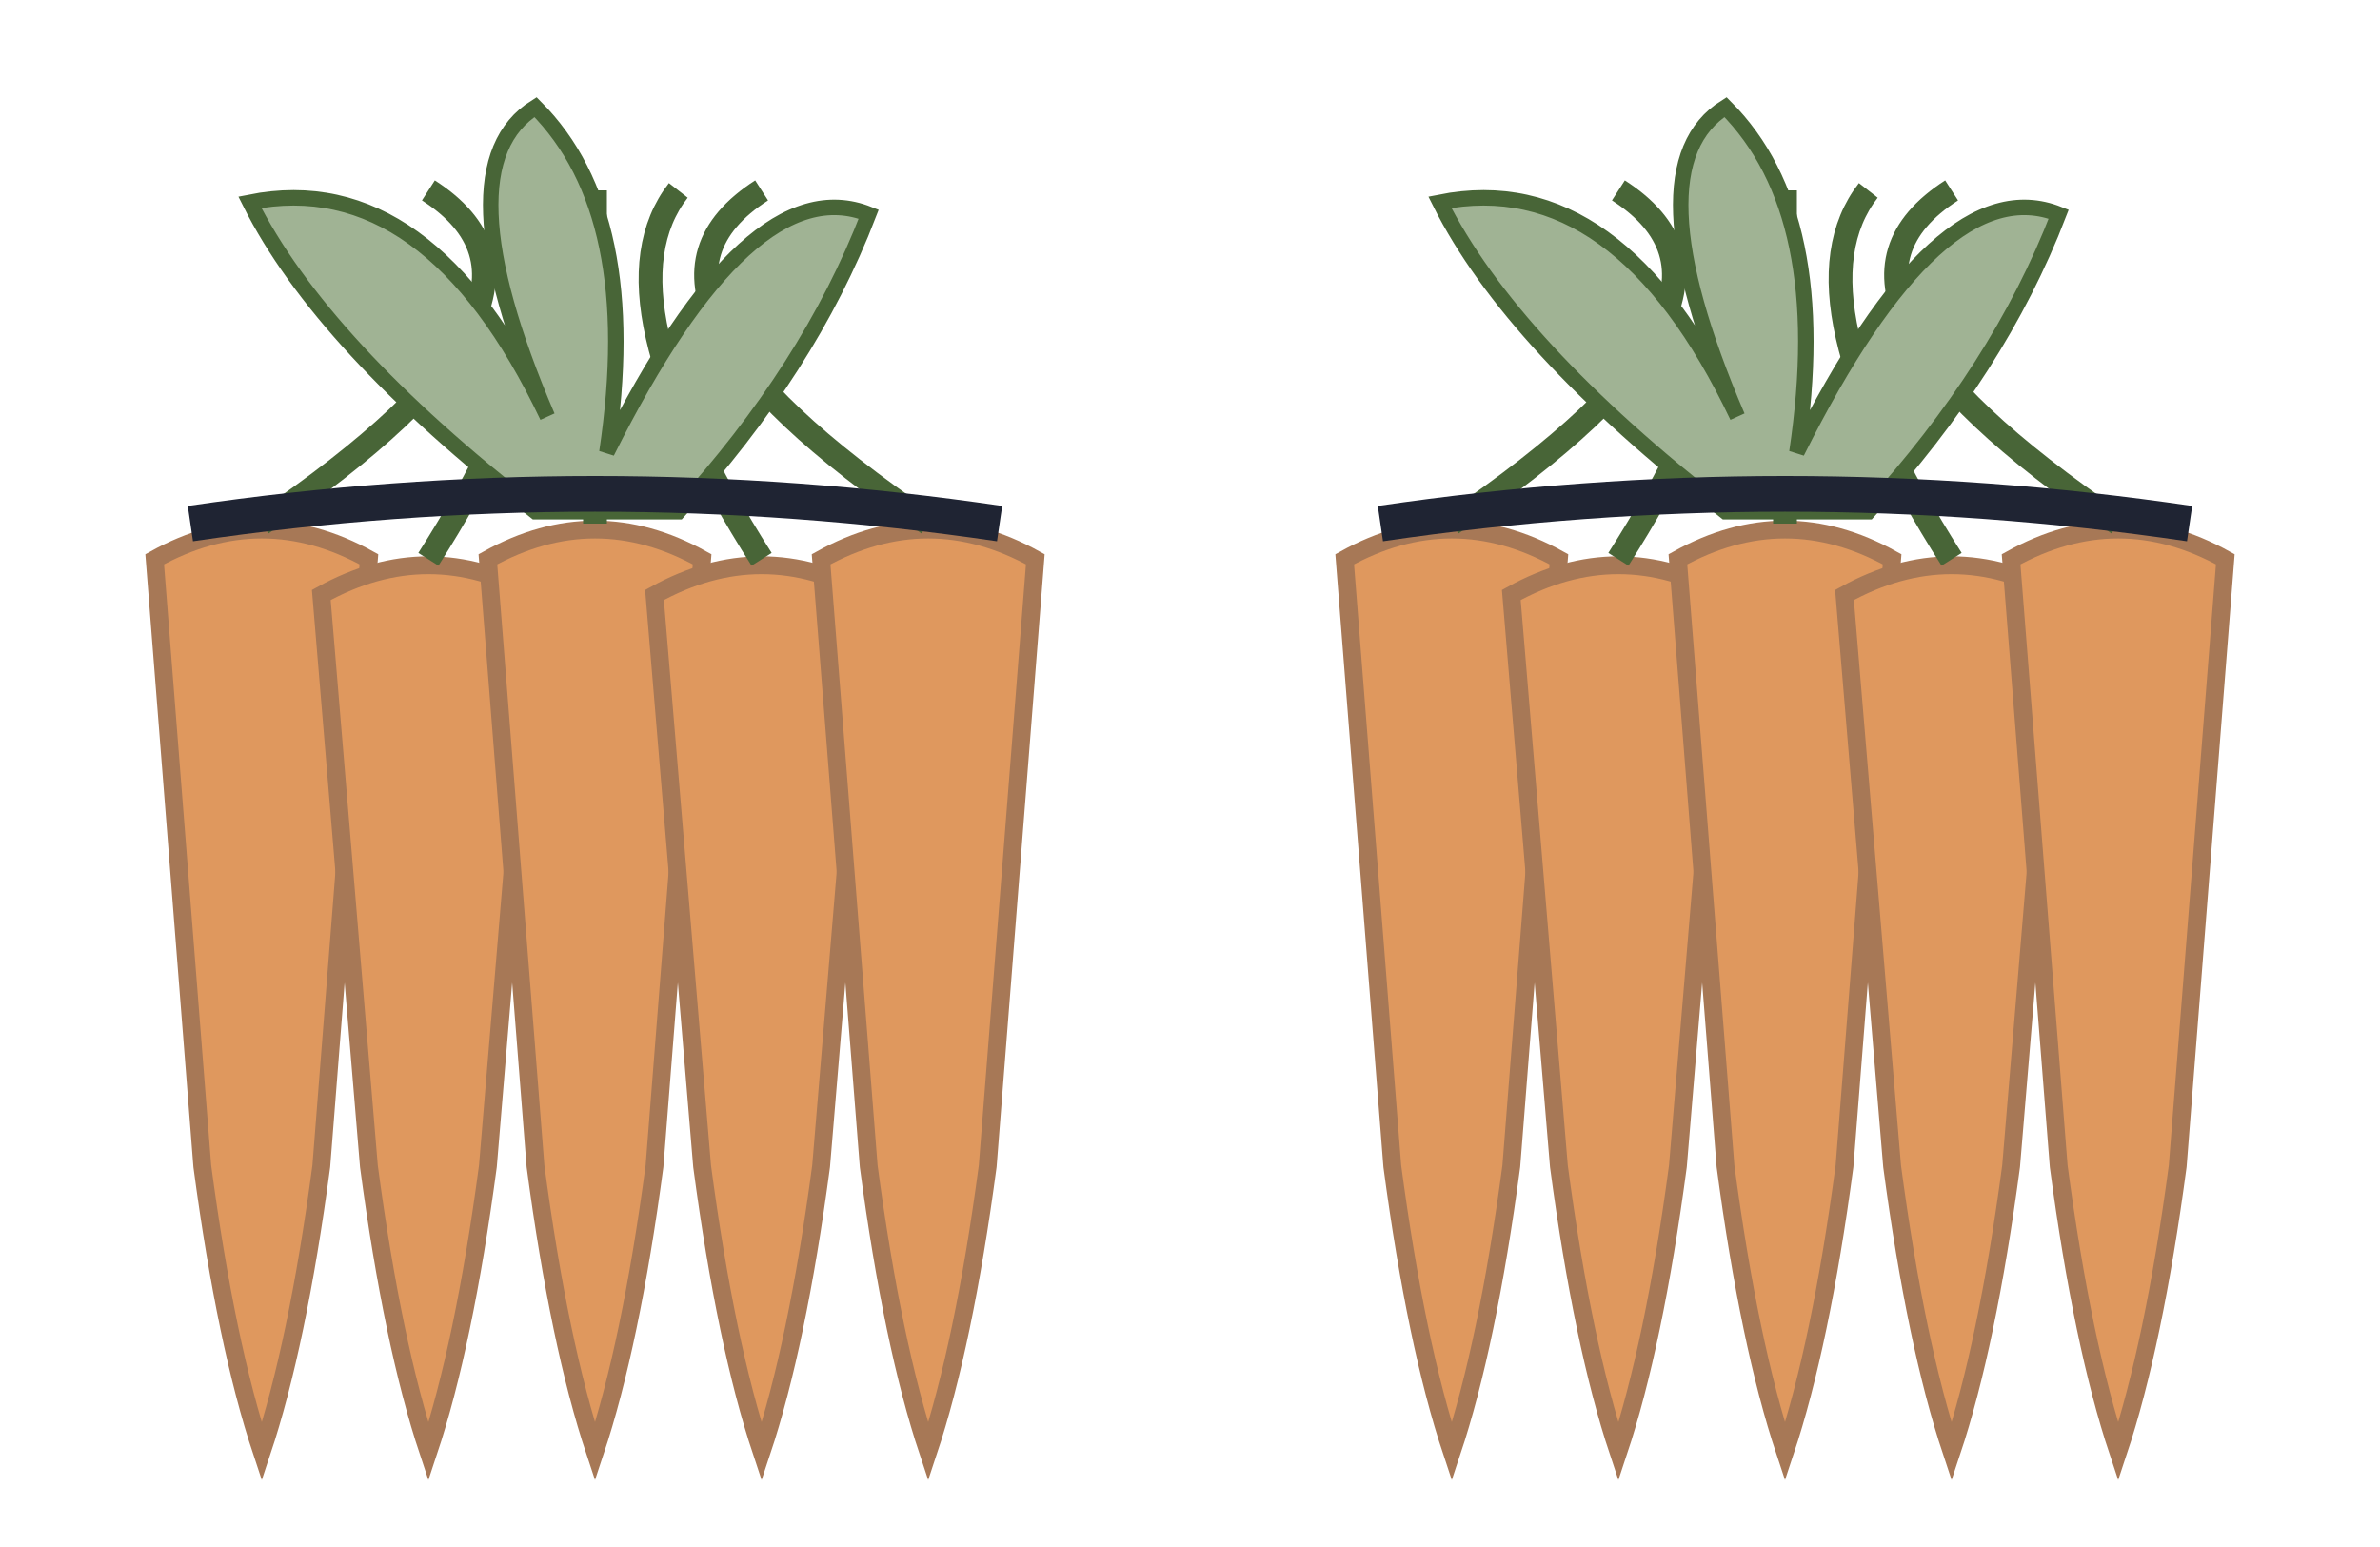
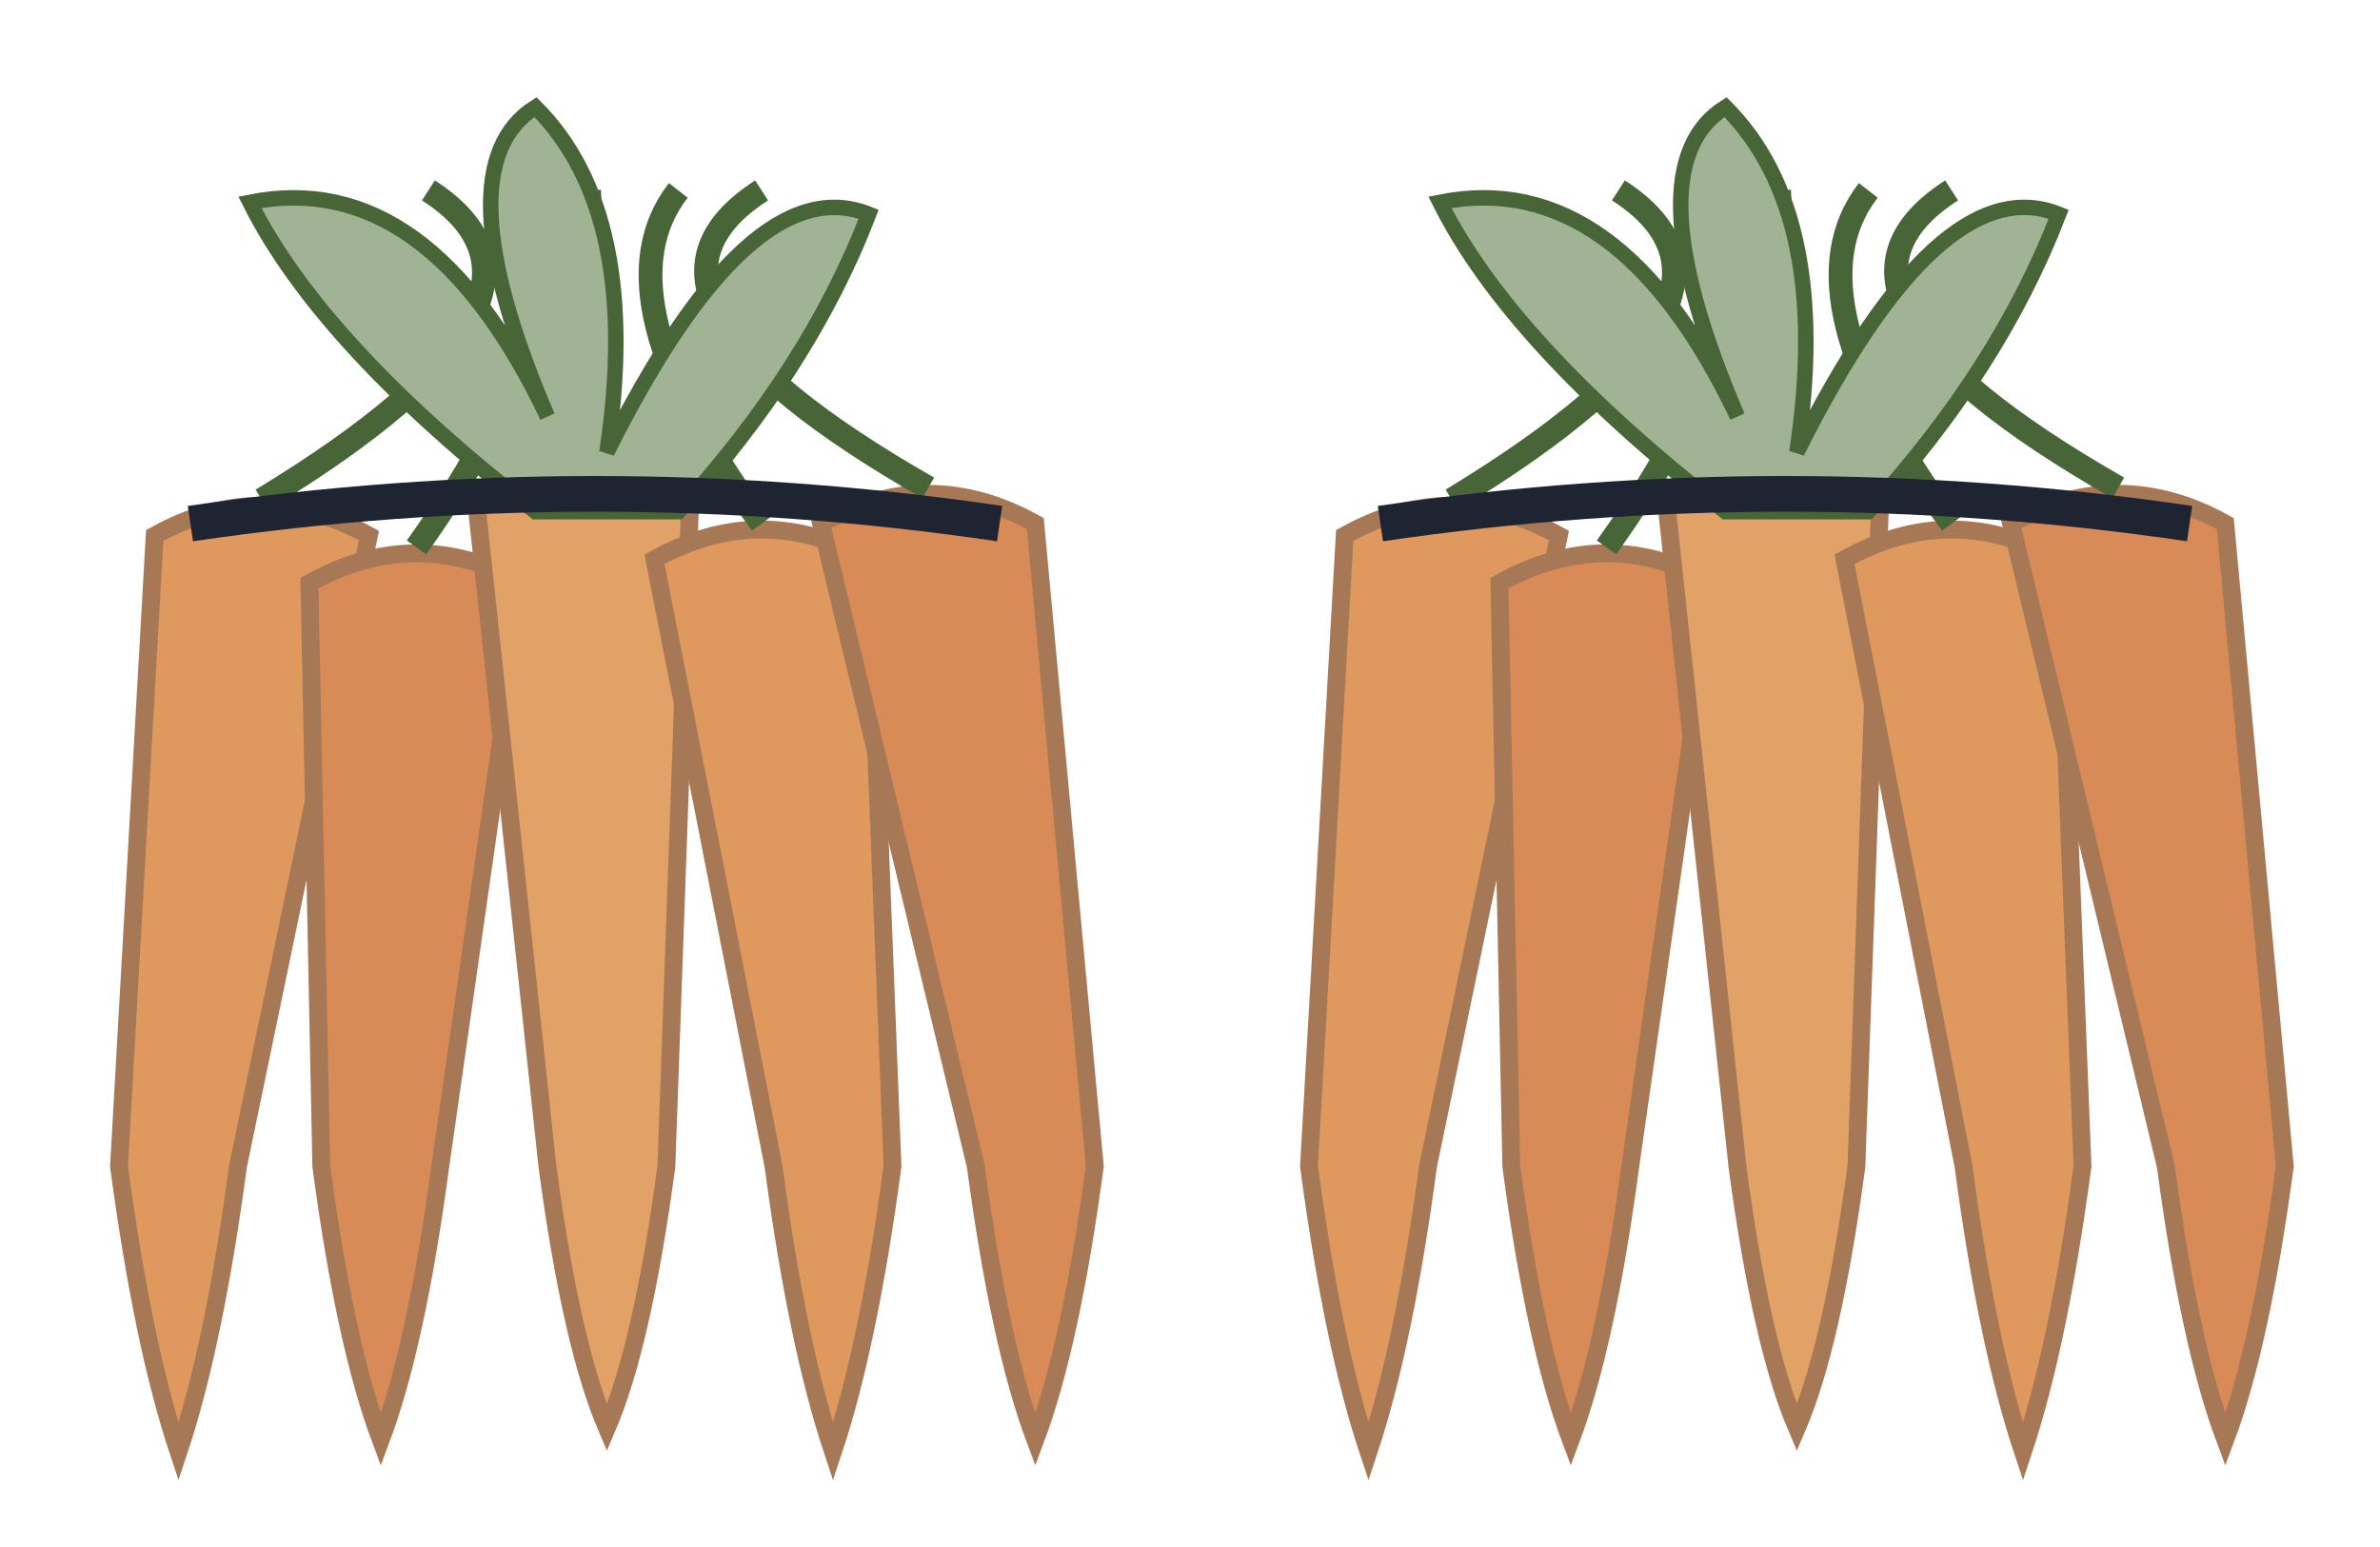
<svg xmlns="http://www.w3.org/2000/svg" width="200" height="130" viewBox="0 0 200 130">
  <g id="bunch-0">
-     <path id="carrot-0-0" d="M13.0 47 Q22.0 42 31.0 47 L27.0 98 Q25.0 113 22.0 122 Q19.0 113 17.0 98Z" fill="#df985e" stroke="#a77856" stroke-width="1.5" />
-     <path d="M22.0 44Q50.0 25 36.0 16" fill="none" stroke="#486537" stroke-width="2" />
-     <path id="carrot-0-1" d="M27.0 50 Q36.0 45 45.0 50 L41.0 98 Q39.0 113 36.0 122 Q33.0 113 31.0 98Z" fill="#df985e" stroke="#a77856" stroke-width="1.5" />
-     <path d="M36.0 47Q50.0 25 43.0 16" fill="none" stroke="#486537" stroke-width="2" />
-     <path id="carrot-0-2" d="M41.0 47 Q50.0 42 59.0 47 L55.0 98 Q53.0 113 50.0 122 Q47.0 113 45.0 98Z" fill="#df985e" stroke="#a77856" stroke-width="1.5" />
-     <path d="M50.0 44Q50.0 25 50.0 16" fill="none" stroke="#486537" stroke-width="2" />
-     <path id="carrot-0-3" d="M55.0 50 Q64.0 45 73.0 50 L69.0 98 Q67.0 113 64.0 122 Q61.0 113 59.0 98Z" fill="#df985e" stroke="#a77856" stroke-width="1.5" />
-     <path d="M64.0 47Q50.0 25 57.0 16" fill="none" stroke="#486537" stroke-width="2" />
-     <path id="carrot-0-4" d="M69.0 47 Q78.0 42 87.0 47 L83.0 98 Q81.0 113 78.0 122 Q75.0 113 73.0 98Z" fill="#df985e" stroke="#a77856" stroke-width="1.5" />
-     <path d="M78.0 44Q50.0 25 64.0 16" fill="none" stroke="#486537" stroke-width="2" />
+     <path id="carrot-0-0" d="M13.0 45 Q22.0 40 31.0 45 L20.0 98 Q18.0 113 15.0 122 Q12.0 113 10.0 98Z" fill="#df985e" stroke="#a77856" stroke-width="1.5" />
+     <path d="M22.0 42Q50.0 25 36.0 16" fill="none" stroke="#486537" stroke-width="2" />
+     <path id="carrot-0-1" d="M26.0 49 Q35.0 44 44.0 49 L37.0 98 Q35.0 113 32.0 121 Q29.0 113 27.0 98Z" fill="#d88b56" stroke="#a77856" stroke-width="1.5" />
+     <path d="M35.0 46Q50.0 25 42.5 16" fill="none" stroke="#486537" stroke-width="2" />
+     <path id="carrot-0-2" d="M40.0 42 Q49.0 37 58.0 42 L56.0 98 Q54.0 113 51.0 120 Q48.0 113 46.0 98Z" fill="#e2a267" stroke="#a77856" stroke-width="1.5" />
+     <path d="M49.0 39Q50.0 25 49.5 16" fill="none" stroke="#486537" stroke-width="2" />
+     <path id="carrot-0-3" d="M55.0 47 Q64.0 42 73.0 47 L75.0 98 Q73.0 113 70.0 122 Q67.0 113 65.0 98Z" fill="#df985e" stroke="#a77856" stroke-width="1.5" />
+     <path d="M64.0 44Q50.0 25 57.0 16" fill="none" stroke="#486537" stroke-width="2" />
+     <path id="carrot-0-4" d="M69.0 44 Q78.0 39 87.0 44 L92.0 98 Q90.0 113 87.0 121 Q84.0 113 82.0 98Z" fill="#d88b56" stroke="#a77856" stroke-width="1.5" />
+     <path d="M78.0 41Q50.0 25 64.0 16" fill="none" stroke="#486537" stroke-width="2" />
    <path id="bunch-greens-0" d="M45.0 43Q27.0 29 21.0 17Q36.0 14 46.0 35Q37.0 14 45.0 9Q54.0 18 51.0 38Q63.0 14 73.0 18Q68.0 31 57.0 43Z" fill="#a0b394" stroke="#486537" stroke-width="1.3" />
    <path id="bunch-tie-0" d="M16.0 44 Q50.0 39 84.0 44" fill="none" stroke="#1f2433" stroke-width="3" />
  </g>
  <g id="bunch-1">
-     <path id="carrot-1-0" d="M113.0 47 Q122.0 42 131.0 47 L127.0 98 Q125.0 113 122.0 122 Q119.0 113 117.0 98Z" fill="#df985e" stroke="#a77856" stroke-width="1.5" />
-     <path d="M122.0 44Q150.0 25 136.0 16" fill="none" stroke="#486537" stroke-width="2" />
-     <path id="carrot-1-1" d="M127.0 50 Q136.0 45 145.0 50 L141.0 98 Q139.0 113 136.0 122 Q133.0 113 131.0 98Z" fill="#df985e" stroke="#a77856" stroke-width="1.5" />
-     <path d="M136.0 47Q150.0 25 143.0 16" fill="none" stroke="#486537" stroke-width="2" />
-     <path id="carrot-1-2" d="M141.0 47 Q150.0 42 159.0 47 L155.0 98 Q153.0 113 150.0 122 Q147.0 113 145.0 98Z" fill="#df985e" stroke="#a77856" stroke-width="1.5" />
-     <path d="M150.0 44Q150.0 25 150.0 16" fill="none" stroke="#486537" stroke-width="2" />
-     <path id="carrot-1-3" d="M155.0 50 Q164.0 45 173.0 50 L169.0 98 Q167.0 113 164.0 122 Q161.0 113 159.0 98Z" fill="#df985e" stroke="#a77856" stroke-width="1.5" />
-     <path d="M164.0 47Q150.0 25 157.0 16" fill="none" stroke="#486537" stroke-width="2" />
-     <path id="carrot-1-4" d="M169.0 47 Q178.0 42 187.0 47 L183.0 98 Q181.0 113 178.0 122 Q175.0 113 173.0 98Z" fill="#df985e" stroke="#a77856" stroke-width="1.5" />
-     <path d="M178.0 44Q150.0 25 164.0 16" fill="none" stroke="#486537" stroke-width="2" />
+     <path id="carrot-1-0" d="M113.0 45 Q122.0 40 131.0 45 L120.0 98 Q118.0 113 115.0 122 Q112.0 113 110.0 98Z" fill="#df985e" stroke="#a77856" stroke-width="1.5" />
+     <path d="M122.0 42Q150.0 25 136.0 16" fill="none" stroke="#486537" stroke-width="2" />
+     <path id="carrot-1-1" d="M126.0 49 Q135.0 44 144.0 49 L137.0 98 Q135.0 113 132.0 121 Q129.0 113 127.0 98Z" fill="#d88b56" stroke="#a77856" stroke-width="1.5" />
+     <path d="M135.0 46Q150.0 25 142.5 16" fill="none" stroke="#486537" stroke-width="2" />
+     <path id="carrot-1-2" d="M140.0 42 Q149.0 37 158.0 42 L156.0 98 Q154.0 113 151.0 120 Q148.0 113 146.0 98Z" fill="#e2a267" stroke="#a77856" stroke-width="1.5" />
+     <path d="M149.0 39Q150.0 25 149.5 16" fill="none" stroke="#486537" stroke-width="2" />
+     <path id="carrot-1-3" d="M155.0 47 Q164.0 42 173.0 47 L175.0 98 Q173.0 113 170.0 122 Q167.0 113 165.0 98Z" fill="#df985e" stroke="#a77856" stroke-width="1.5" />
+     <path d="M164.0 44Q150.0 25 157.0 16" fill="none" stroke="#486537" stroke-width="2" />
+     <path id="carrot-1-4" d="M169.0 44 Q178.0 39 187.0 44 L192.0 98 Q190.0 113 187.0 121 Q184.0 113 182.0 98Z" fill="#d88b56" stroke="#a77856" stroke-width="1.5" />
+     <path d="M178.0 41Q150.0 25 164.0 16" fill="none" stroke="#486537" stroke-width="2" />
    <path id="bunch-greens-1" d="M145.0 43Q127.0 29 121.0 17Q136.0 14 146.0 35Q137.0 14 145.0 9Q154.0 18 151.0 38Q163.0 14 173.0 18Q168.0 31 157.0 43Z" fill="#a0b394" stroke="#486537" stroke-width="1.3" />
    <path id="bunch-tie-1" d="M116.0 44 Q150.0 39 184.0 44" fill="none" stroke="#1f2433" stroke-width="3" />
  </g>
</svg>
